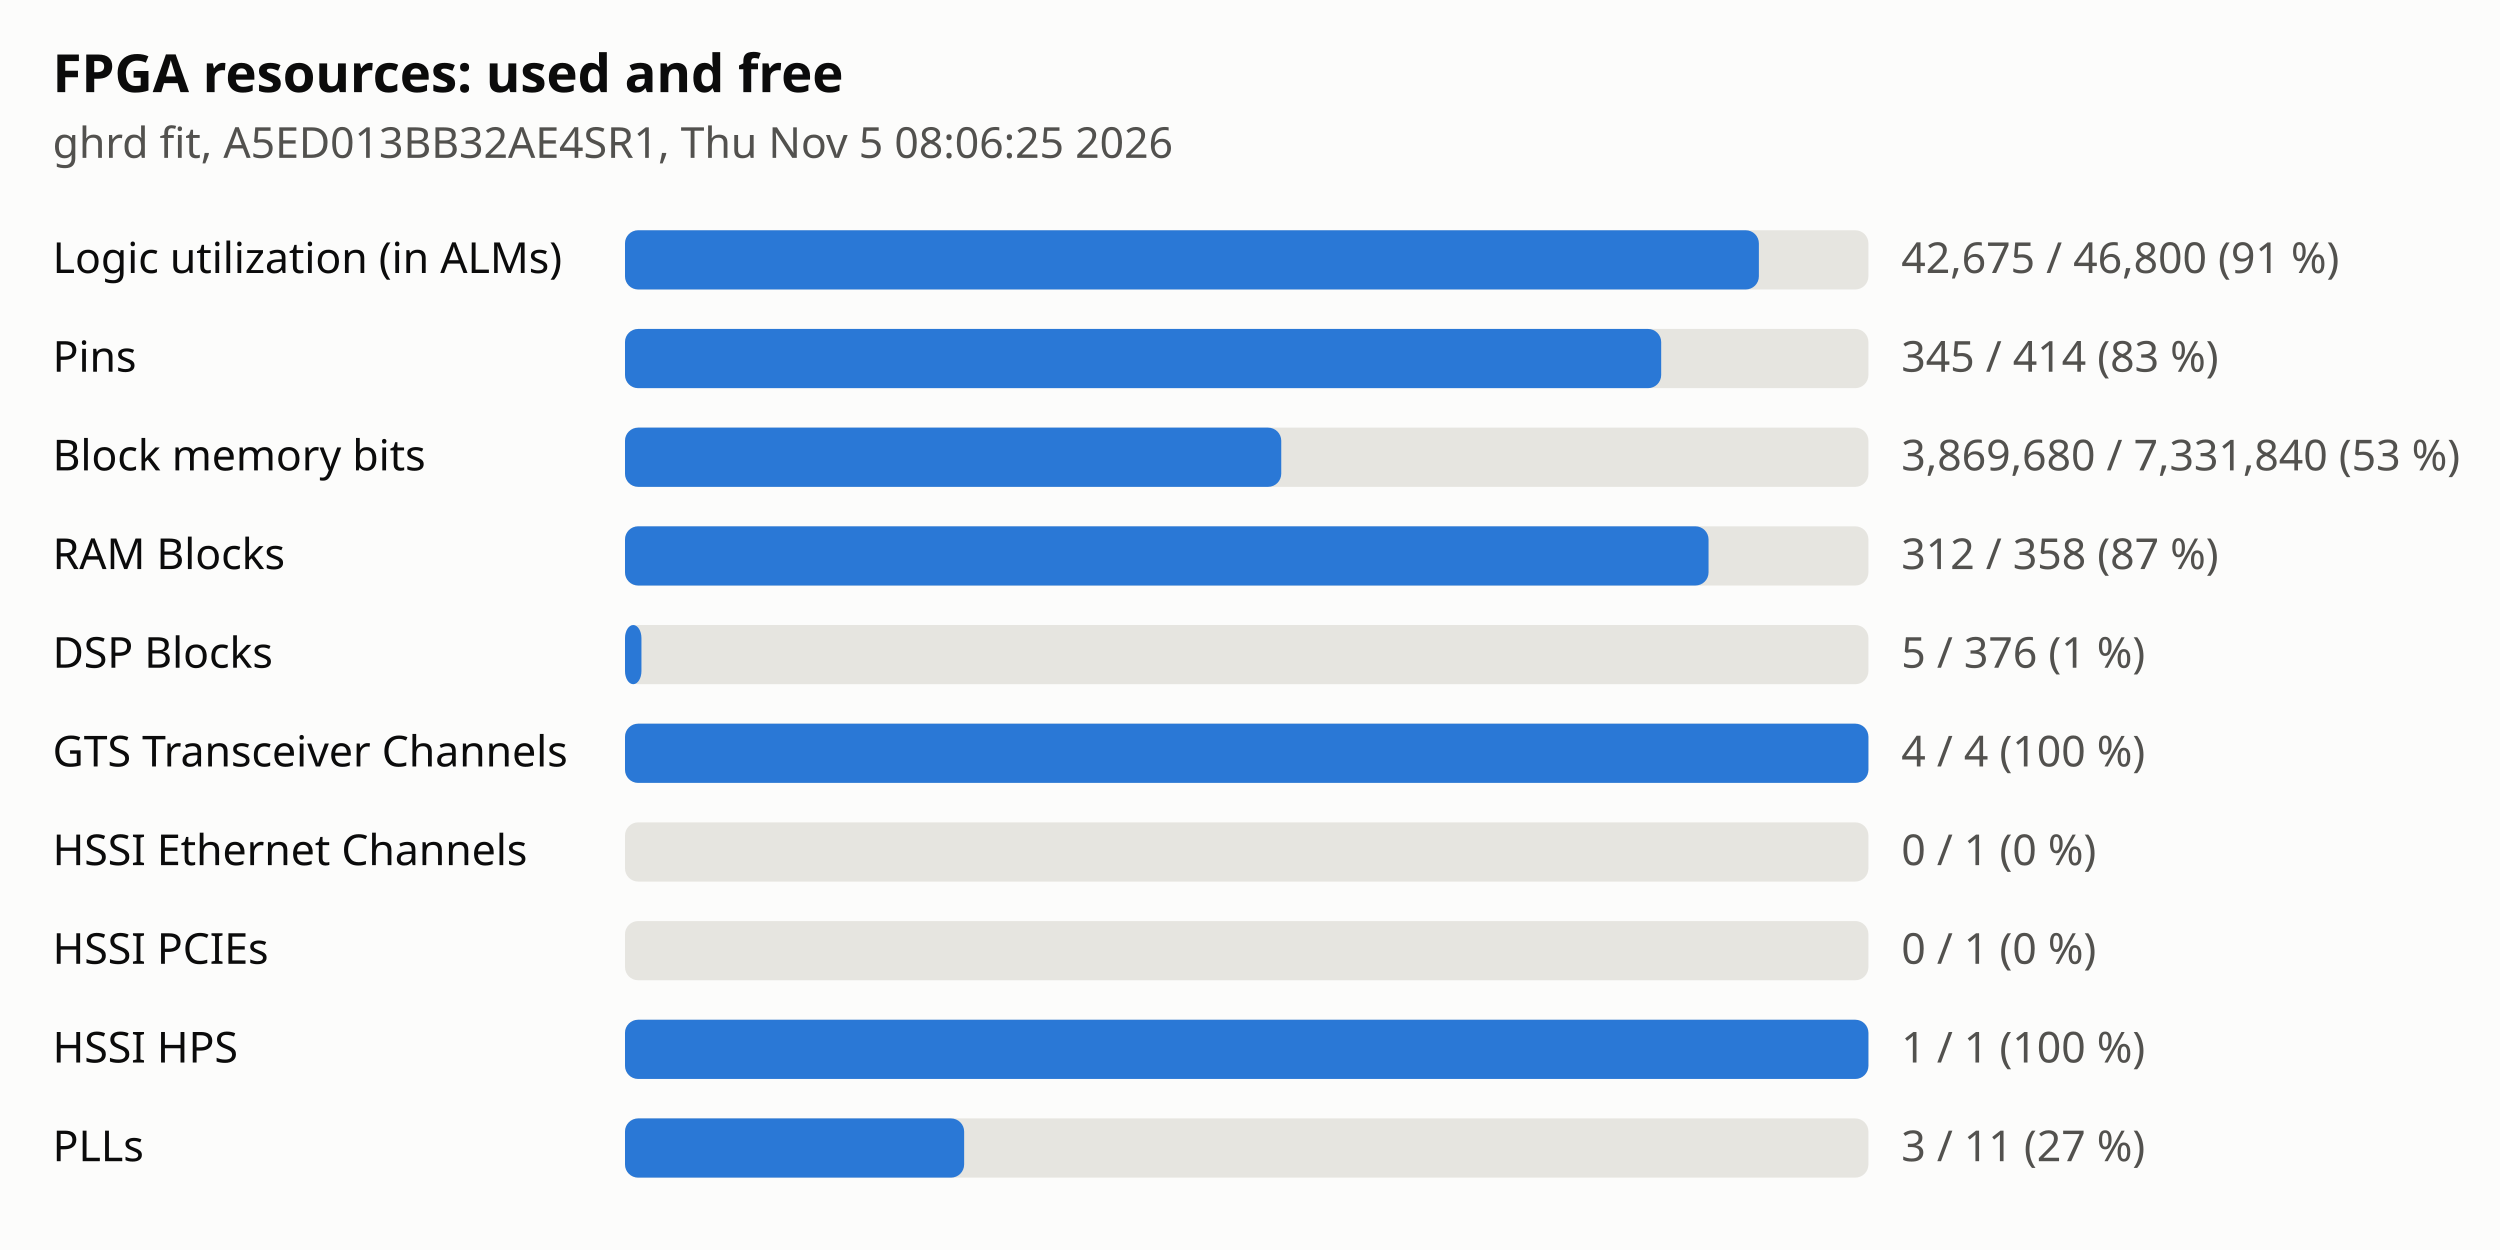
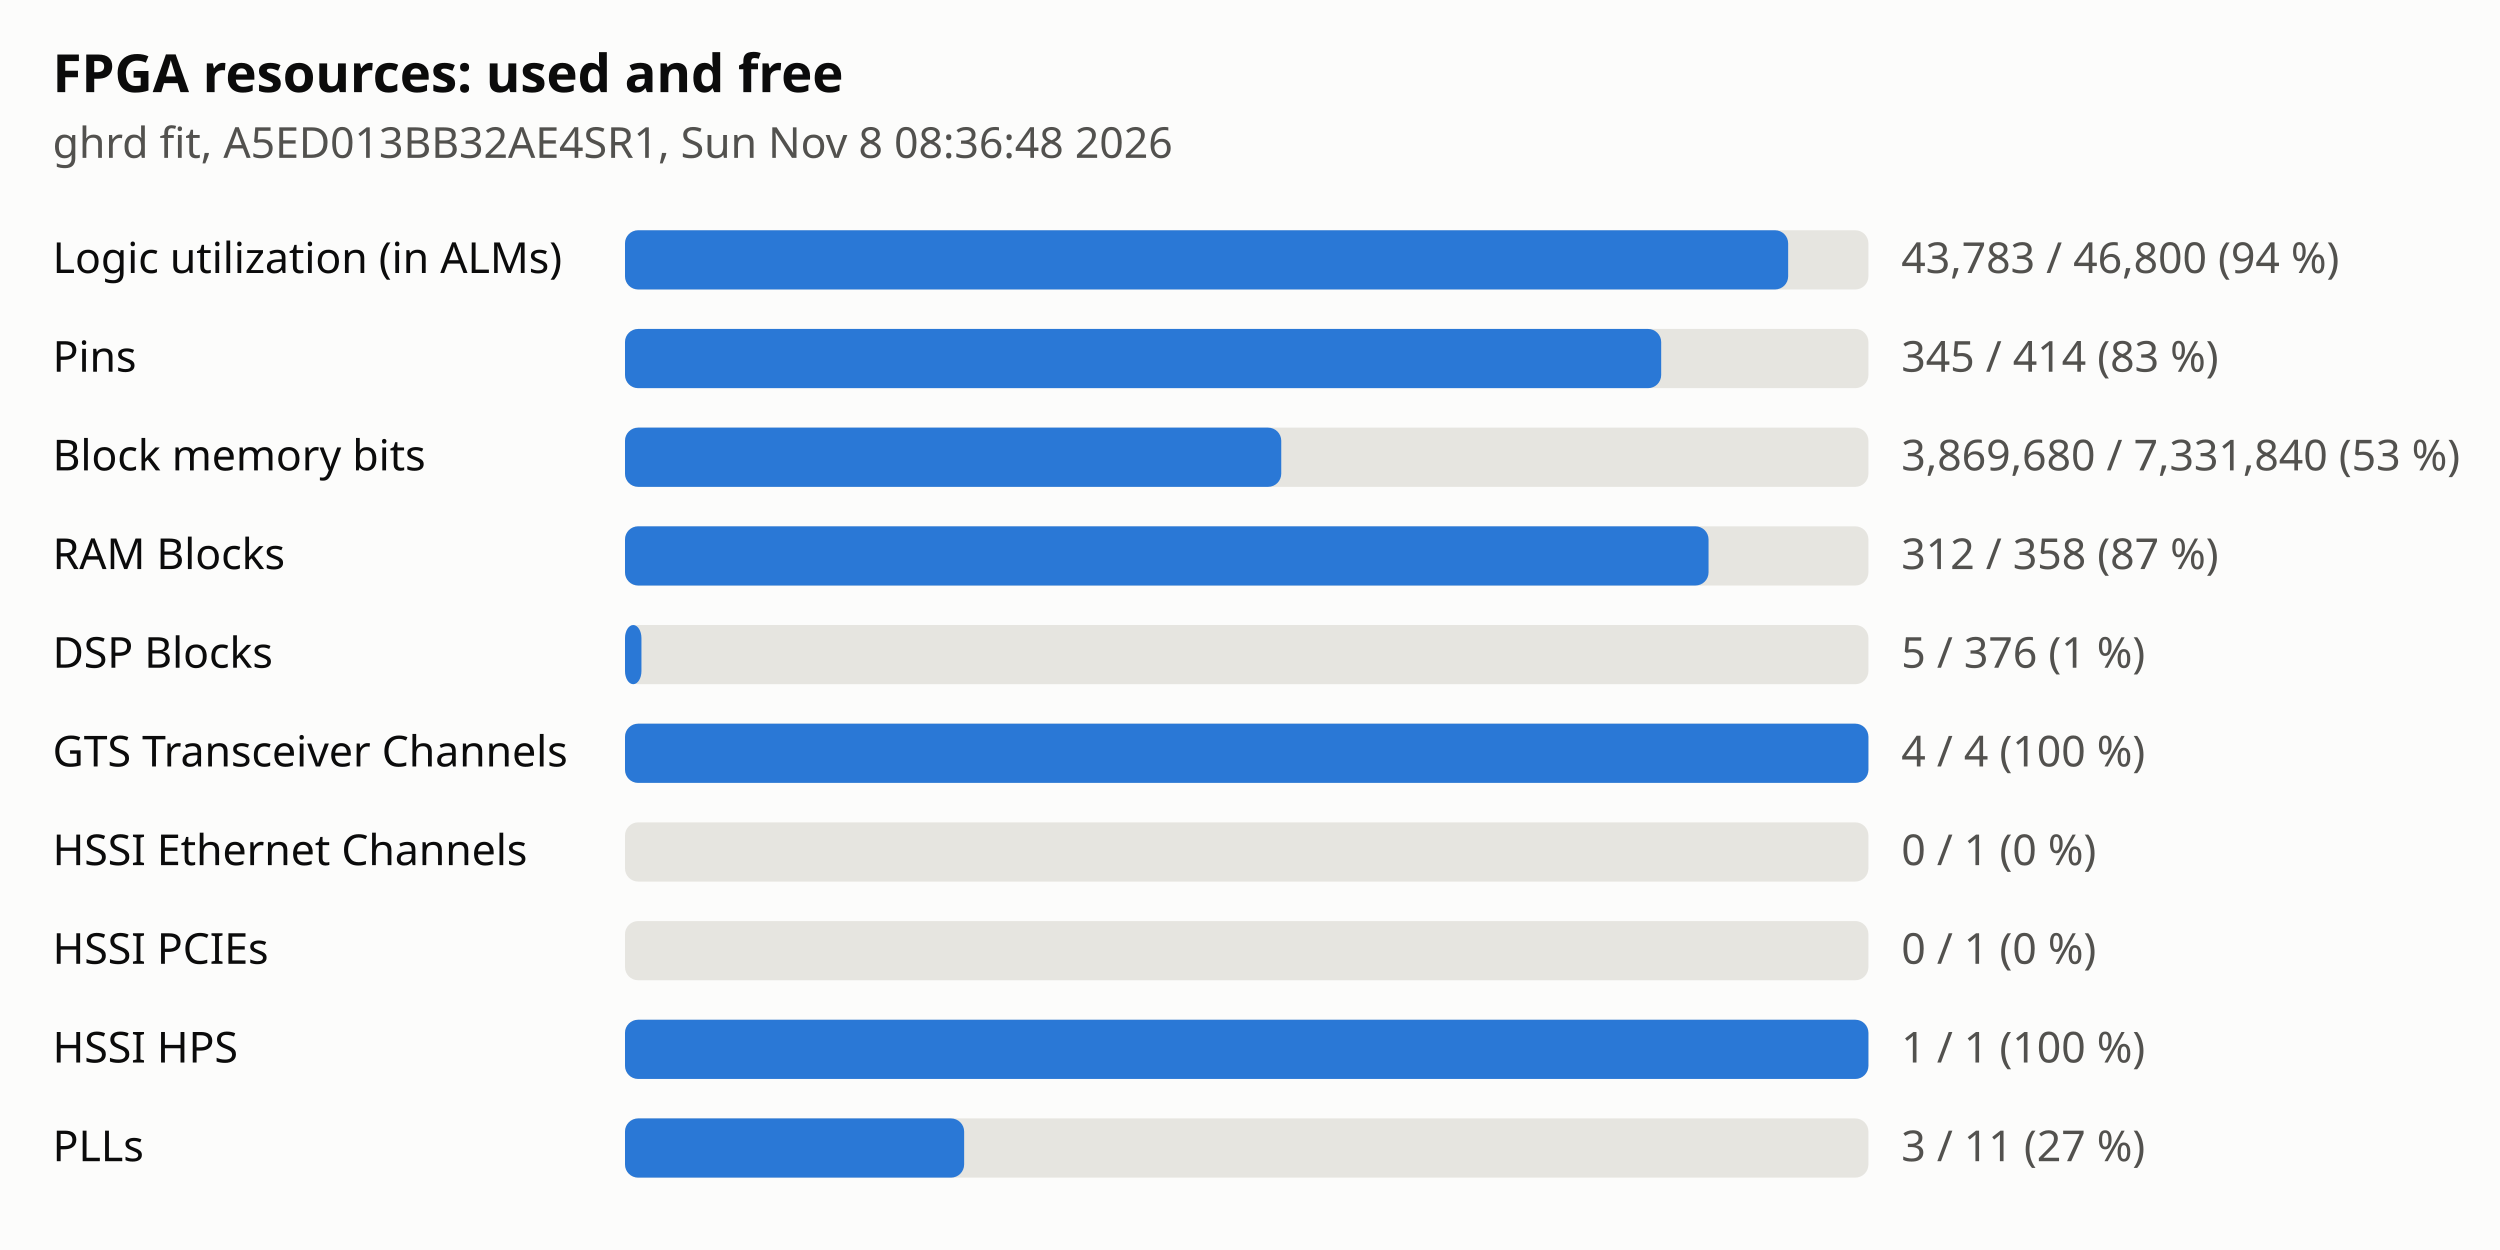
<svg xmlns="http://www.w3.org/2000/svg" width="760" height="380" viewBox="0 0 760 380" role="img">
  <style>text { font: 13px system-ui, sans-serif; } .h { font-size: 16px; font-weight: 600; } .bg { fill: #fcfcfb; } text { fill: #0b0b0b; } .t2 { fill: #52514e; } .track { fill: #e6e5e0; } .s0 { fill: #2a78d6; } .s1 { fill: #eb6834; } .s2 { fill: #1baf7a; } .s3 { fill: #eda100; } .s4 { fill: #e87ba4; } .s5 { fill: #008300; } .s6 { fill: #6250d6; } @media (prefers-color-scheme: dark) { .bg { fill: #1a1a19; } text { fill: #f0efec; } .t2 { fill: #c3c2b7; } .track { fill: #33332f; } .s0 { fill: #3987e5; } .s1 { fill: #d95926; } .s2 { fill: #199e70; } .s3 { fill: #c98500; } .s4 { fill: #d55181; } .s5 { fill: #008300; } .s6 { fill: #9085e9; } }</style>
  <rect width="760" height="380" class="bg" />
  <text x="16" y="28" class="h" text-anchor="start">FPGA resources: used and free</text>
-   <text x="16" y="48" class="t2" text-anchor="start">ghrd fit, A5ED013BB32AE4SR1, Thu Nov  5 08:06:25 2026</text>
+   <text x="16" y="48" class="t2" text-anchor="start">ghrd fit, A5ED013BB32AE4SR1, Sun Nov  8 08:36:48 2026</text>
  <text x="16" y="83" class="" text-anchor="start">Logic utilization (in ALMs)</text>
  <rect x="190.0" y="70" width="378.0" height="18" rx="4" class="track" />
-   <rect x="190.0" y="70" width="344.7" height="18" rx="4" class="s0" />
-   <text x="578" y="83" class="t2" text-anchor="start">42,675 / 46,800  (91 %)</text>
+   <rect x="190.0" y="70" width="353.6" height="18" rx="4" class="s0" />
+   <text x="578" y="83" class="t2" text-anchor="start">43,783 / 46,800  (94 %)</text>
  <text x="16" y="113" class="" text-anchor="start">Pins</text>
  <rect x="190.0" y="100" width="378.0" height="18" rx="4" class="track" />
  <rect x="190.0" y="100" width="315.0" height="18" rx="4" class="s0" />
  <text x="578" y="113" class="t2" text-anchor="start">345 / 414  (83 %)</text>
  <text x="16" y="143" class="" text-anchor="start">Block memory bits</text>
  <rect x="190.0" y="130" width="378.0" height="18" rx="4" class="track" />
  <rect x="190.0" y="130" width="199.5" height="18" rx="4" class="s0" />
  <text x="578" y="143" class="t2" text-anchor="start">3,869,680 / 7,331,840  (53 %)</text>
  <text x="16" y="173" class="" text-anchor="start">RAM Blocks</text>
  <rect x="190.0" y="160" width="378.0" height="18" rx="4" class="track" />
  <rect x="190.0" y="160" width="329.4" height="18" rx="4" class="s0" />
  <text x="578" y="173" class="t2" text-anchor="start">312 / 358  (87 %)</text>
  <text x="16" y="203" class="" text-anchor="start">DSP Blocks</text>
  <rect x="190.0" y="190" width="378.0" height="18" rx="4" class="track" />
  <rect x="190.0" y="190" width="5.0" height="18" rx="4" class="s0" />
  <text x="578" y="203" class="t2" text-anchor="start">5 / 376  (1 %)</text>
  <text x="16" y="233" class="" text-anchor="start">GTS Transceiver Channels</text>
  <rect x="190.0" y="220" width="378.0" height="18" rx="4" class="track" />
  <rect x="190.0" y="220" width="378.0" height="18" rx="4" class="s0" />
  <text x="578" y="233" class="t2" text-anchor="start">4 / 4  (100 %)</text>
  <text x="16" y="263" class="" text-anchor="start">HSSI Ethernet Channels</text>
  <rect x="190.0" y="250" width="378.0" height="18" rx="4" class="track" />
  <rect x="190.0" y="250" width="0.0" height="18" rx="4" class="s0" />
  <text x="578" y="263" class="t2" text-anchor="start">0 / 1  (0 %)</text>
  <text x="16" y="293" class="" text-anchor="start">HSSI PCIEs</text>
  <rect x="190.0" y="280" width="378.0" height="18" rx="4" class="track" />
  <rect x="190.0" y="280" width="0.0" height="18" rx="4" class="s0" />
  <text x="578" y="293" class="t2" text-anchor="start">0 / 1  (0 %)</text>
  <text x="16" y="323" class="" text-anchor="start">HSSI HPS</text>
  <rect x="190.0" y="310" width="378.0" height="18" rx="4" class="track" />
  <rect x="190.0" y="310" width="378.0" height="18" rx="4" class="s0" />
  <text x="578" y="323" class="t2" text-anchor="start">1 / 1  (100 %)</text>
  <text x="16" y="353" class="" text-anchor="start">PLLs</text>
  <rect x="190.0" y="340" width="378.0" height="18" rx="4" class="track" />
  <rect x="190.0" y="340" width="103.1" height="18" rx="4" class="s0" />
  <text x="578" y="353" class="t2" text-anchor="start">3 / 11  (27 %)</text>
</svg>
